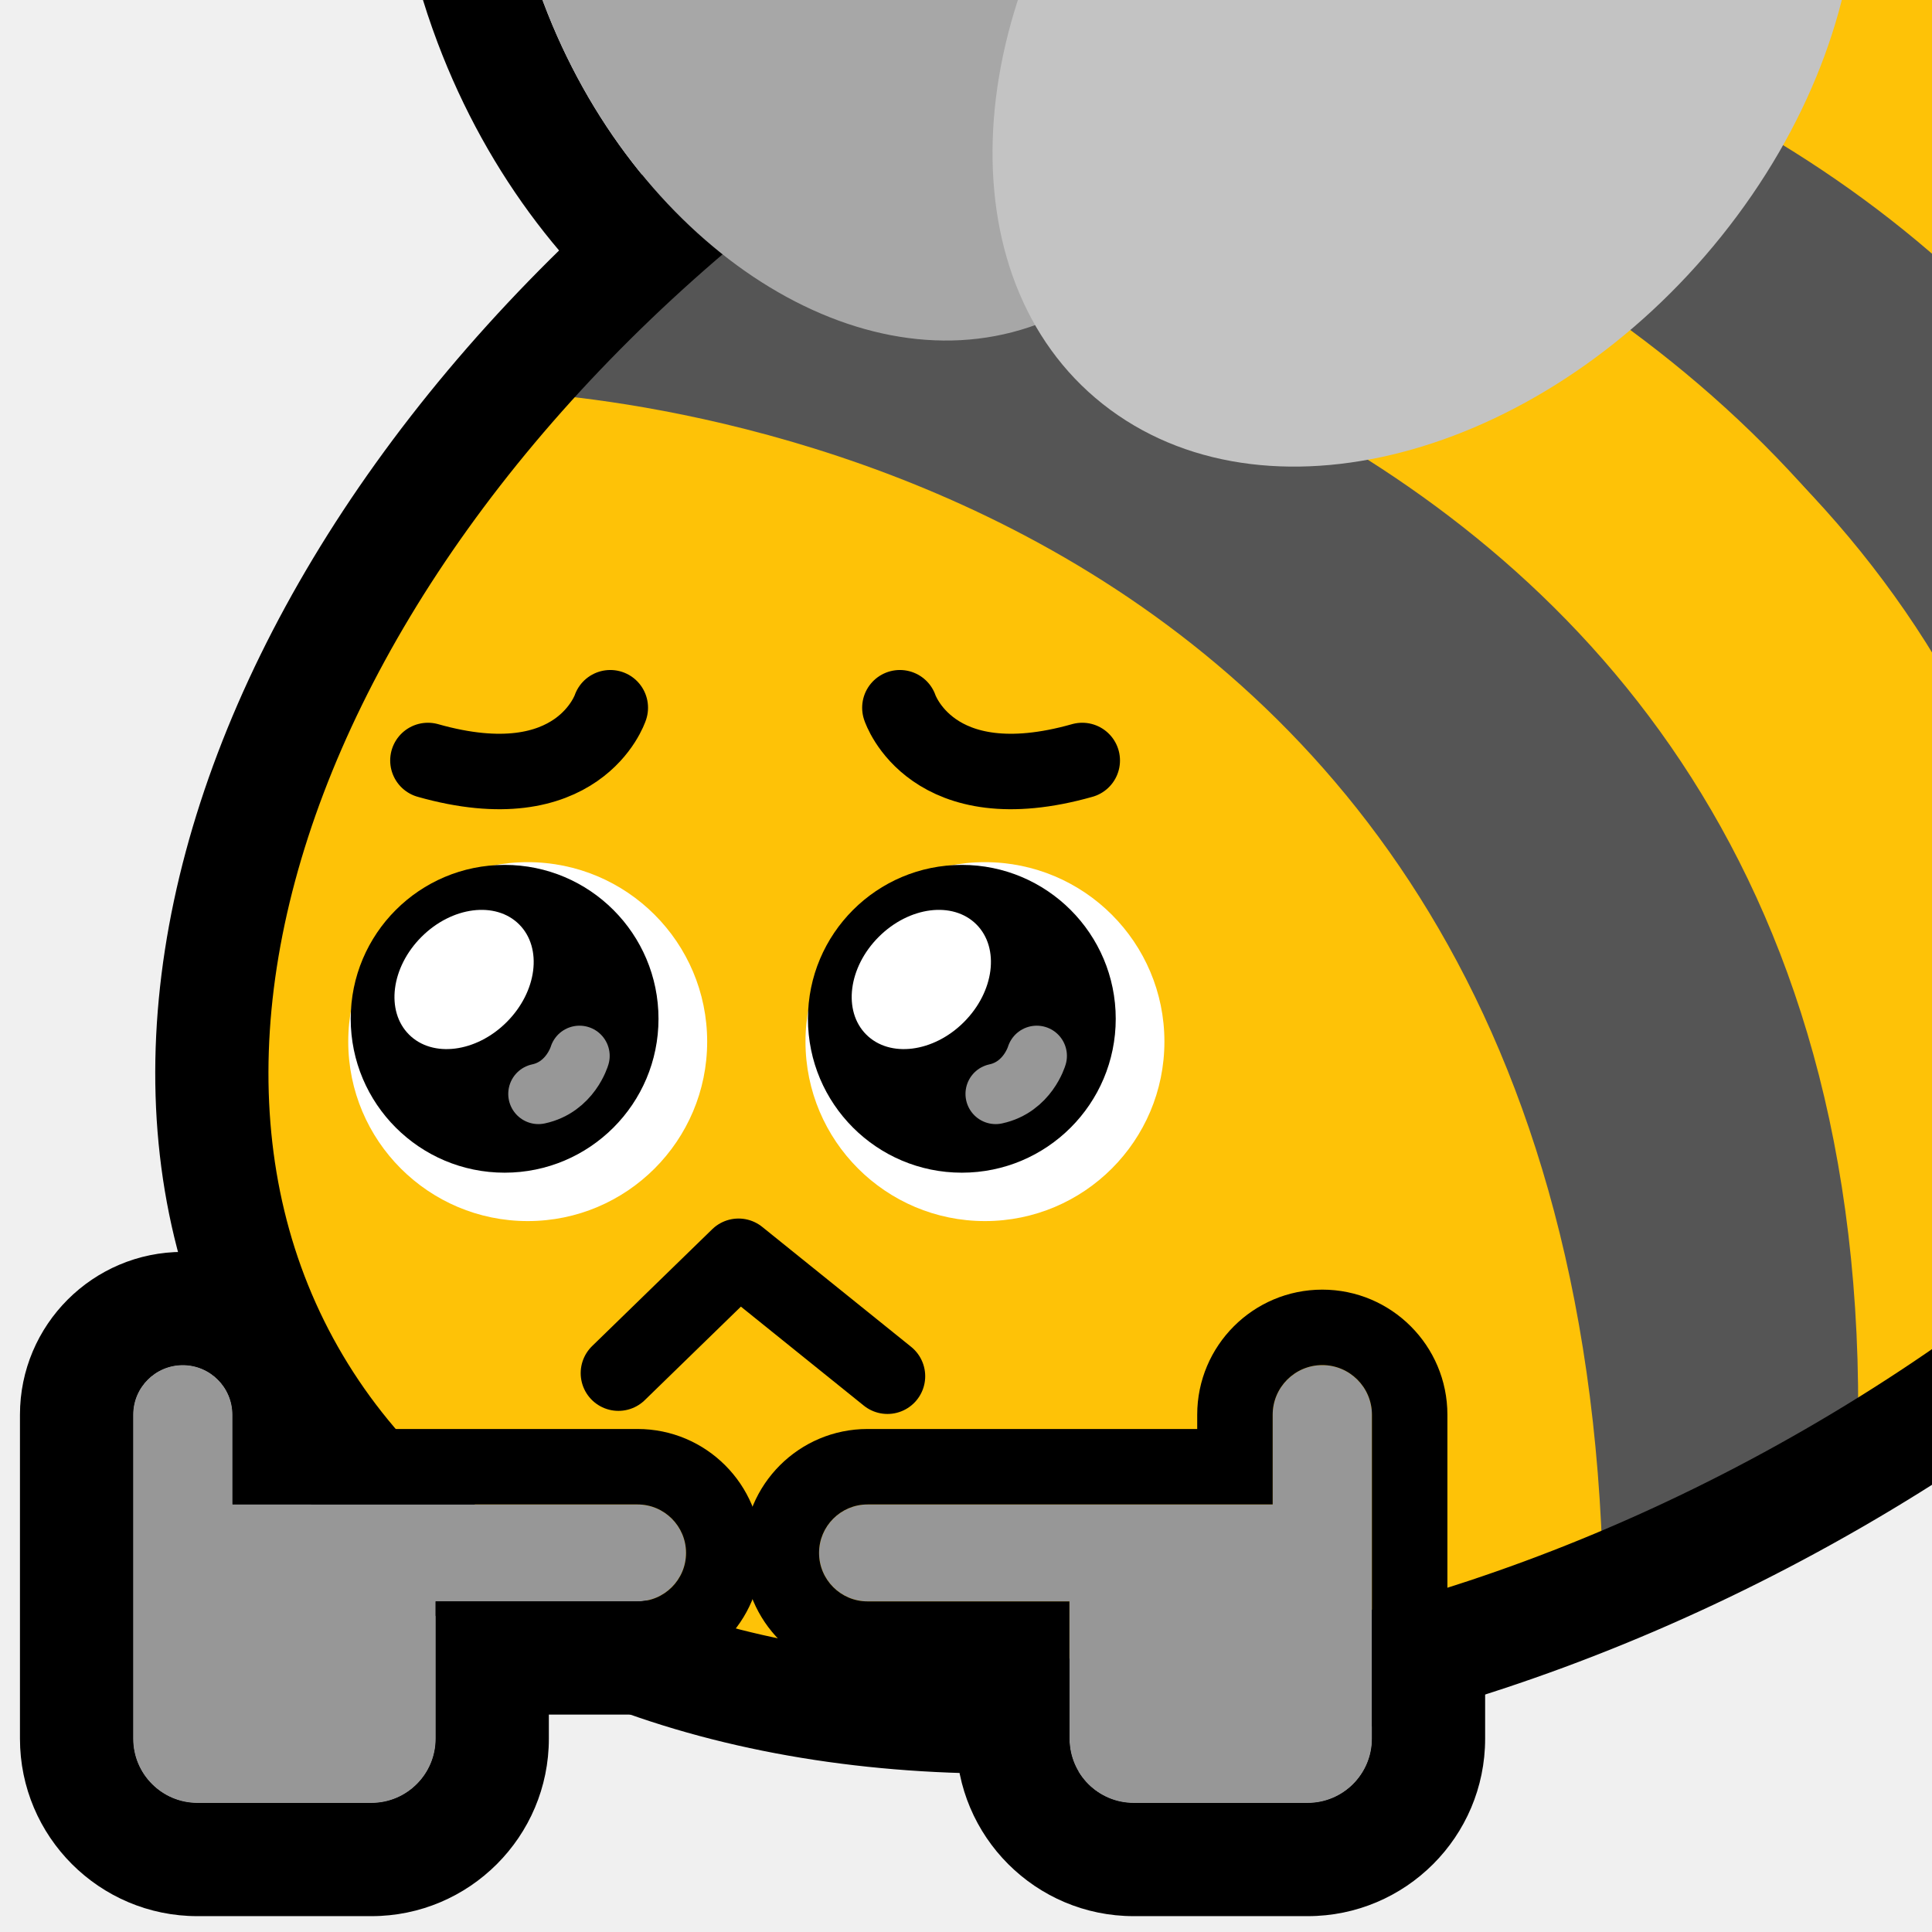
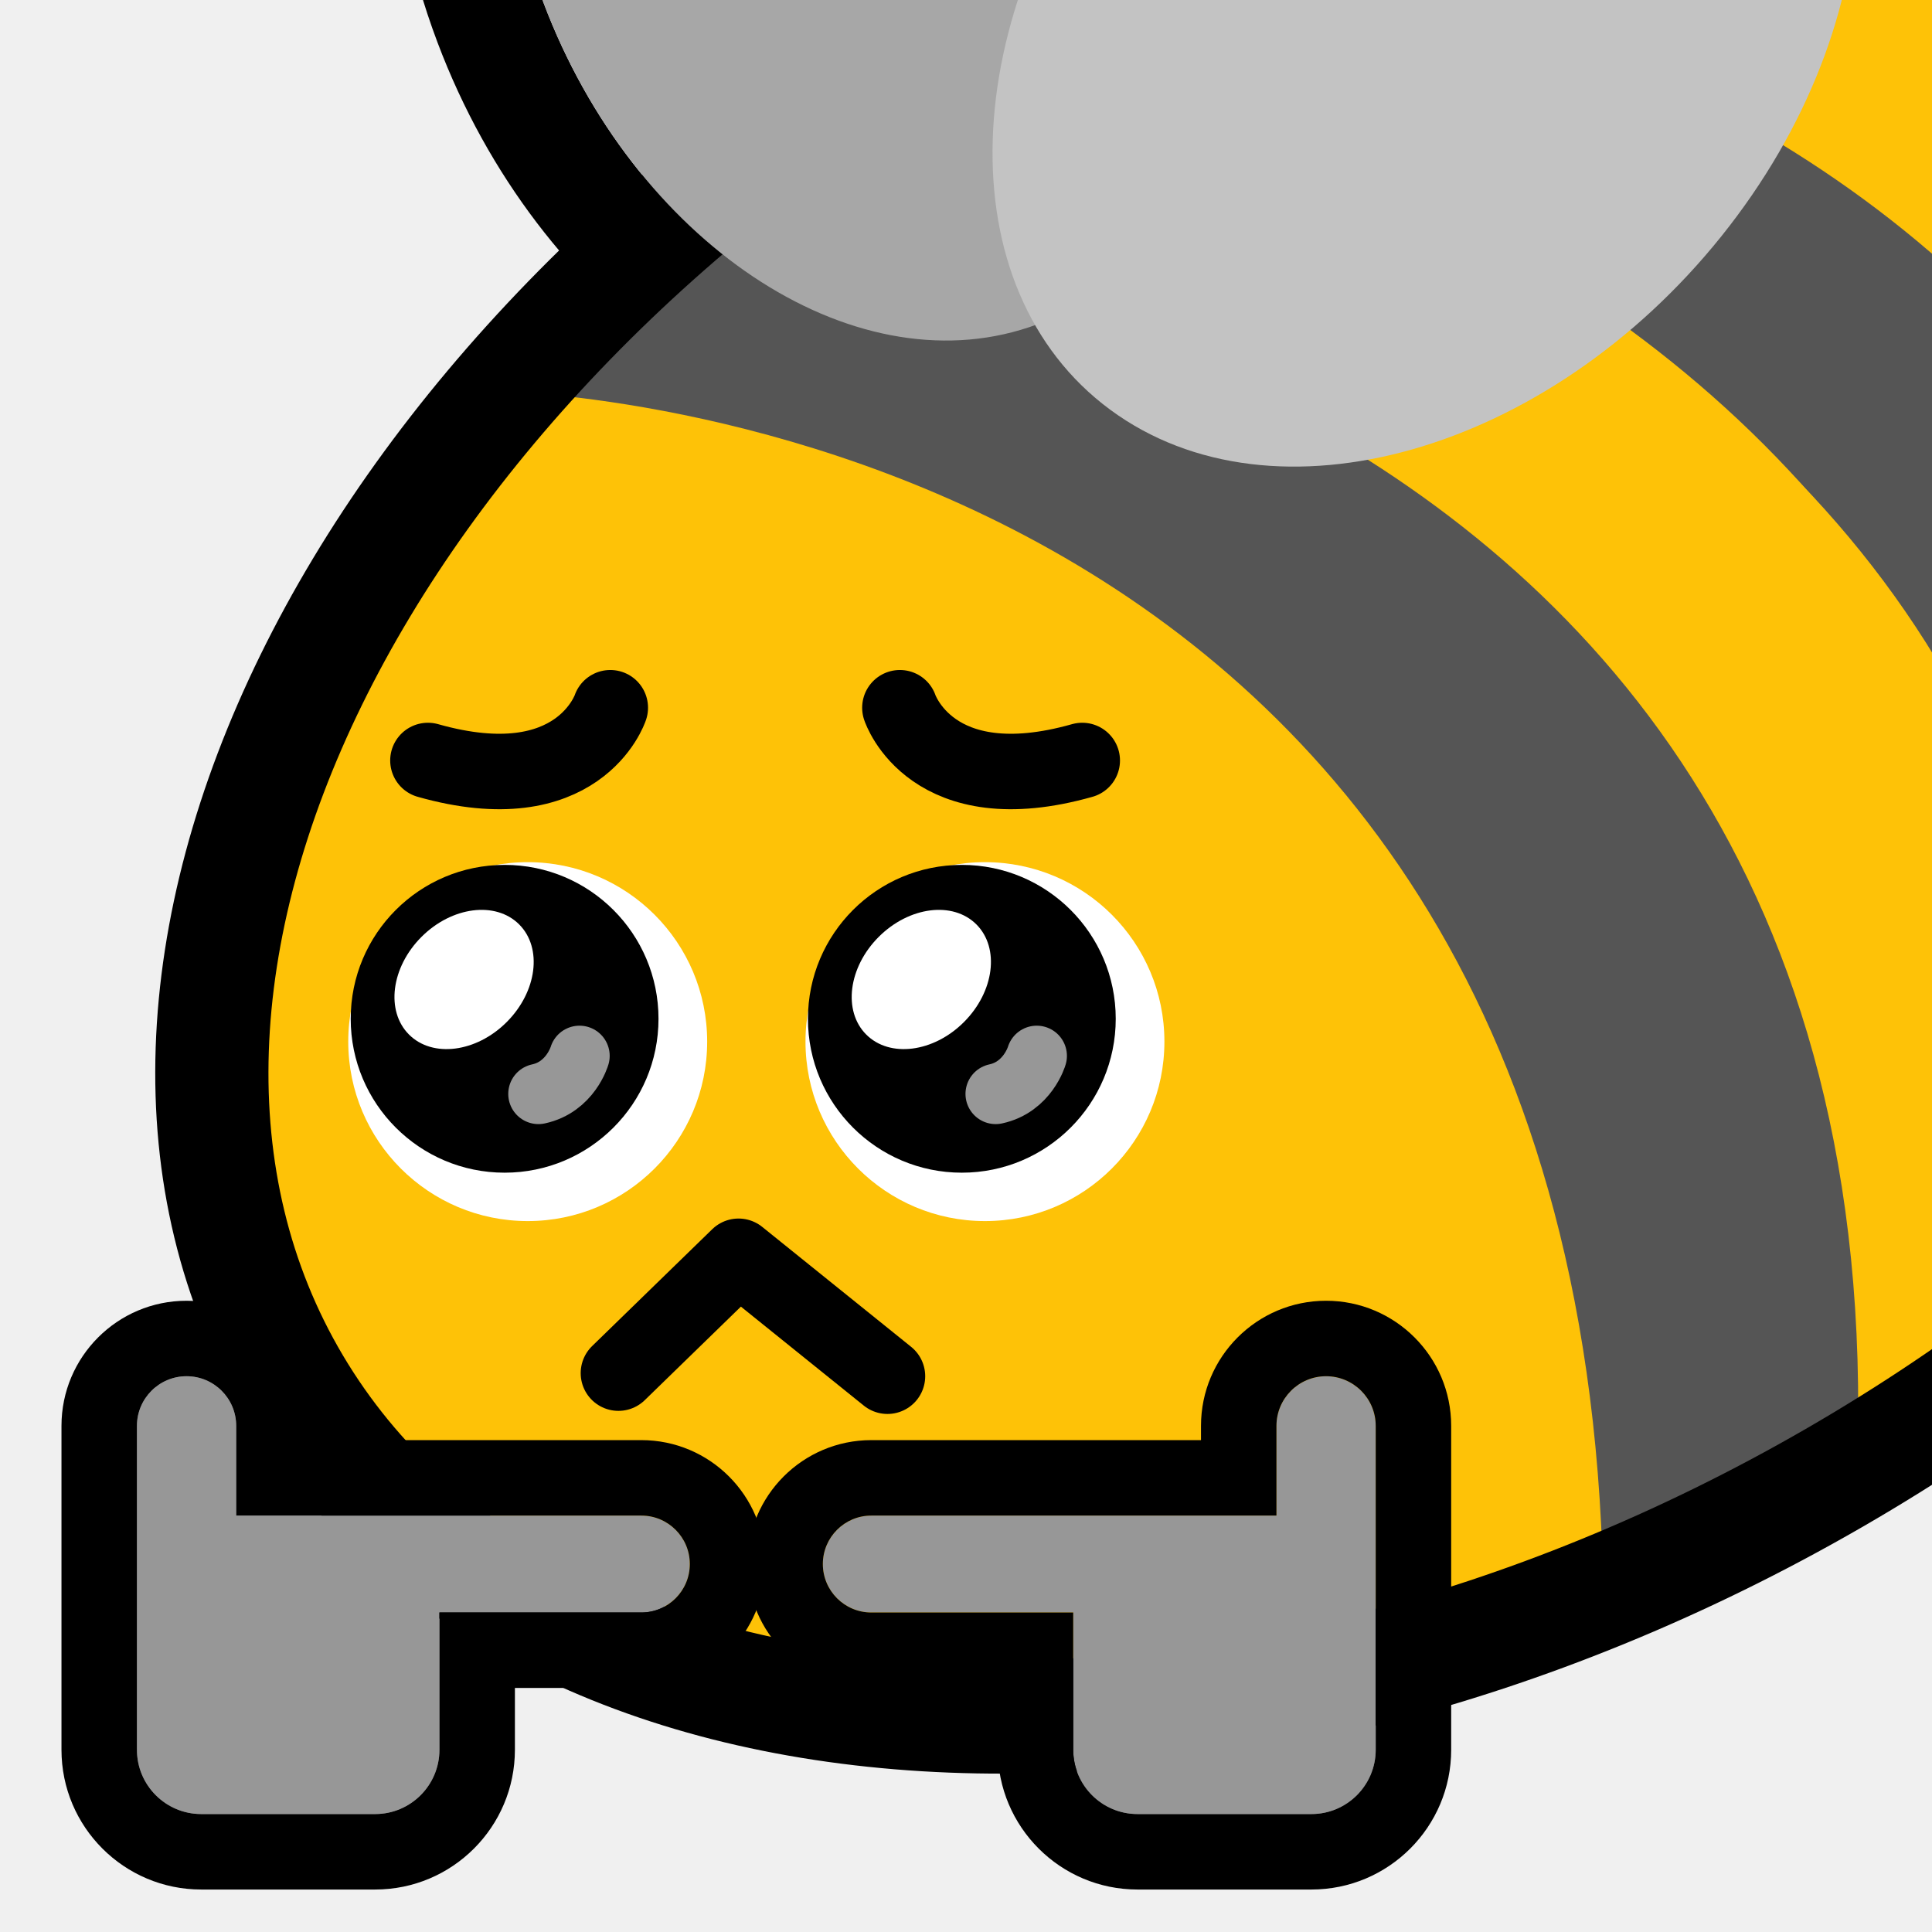
<svg xmlns="http://www.w3.org/2000/svg" width="100%" height="100%" viewBox="0 0 256 256" version="1.1" xml:space="preserve" style="fill-rule:evenodd;clip-rule:evenodd;stroke-linecap:round;stroke-linejoin:round;stroke-miterlimit:1.5;">
  <rect id="blobbee_bottom" x="0" y="0" width="256" height="256" style="fill:none;" />
  <clipPath id="_clip1">
    <rect x="0" y="0" width="256" height="256" />
  </clipPath>
  <g clip-path="url(#_clip1)">
    <path id="Wings-outline" d="M130.856,59.756C103.019,62.47 71.403,41.235 57.982,5.65C42.637,-35.039 58.037,-75.299 88.386,-85.447C112.041,-93.356 140.798,-81.45 159.283,-56.218C186.131,-74.864 218.386,-77.209 239.378,-61.728C266.807,-41.5 268.887,4.414 239.797,40.686C211.162,76.39 165.207,86.274 138.208,66.364C135.509,64.373 133.058,62.162 130.856,59.756ZM137.155,43.08C139.645,47.429 142.961,51.231 147.111,54.291C168.802,70.288 205.09,59.987 228.095,31.302C251.1,2.617 252.167,-33.659 230.475,-49.656C210.553,-64.348 178.317,-56.856 155.368,-33.312C142.407,-61.872 115.433,-78.674 93.143,-71.221C69.559,-63.336 60.093,-31.263 72.017,0.357C83.942,31.976 112.771,51.244 136.356,43.359C136.624,43.269 136.89,43.176 137.155,43.08Z" />
-     <path id="Right-hand-outline" d="M153.86,184.349C155.369,173.913 164.36,165.883 175.212,165.883C187.12,165.883 196.788,175.551 196.788,187.459L196.788,230.383C196.788,243.362 186.25,253.899 173.271,253.899L150.222,253.899C137.243,253.899 126.706,243.362 126.706,230.383L126.706,227.191L114.95,227.191C103.128,227.191 93.529,217.592 93.529,205.77C93.529,193.948 103.128,184.349 114.95,184.349L153.86,184.349ZM181.788,230.383L181.788,187.459C181.788,183.83 178.841,180.883 175.212,180.883C171.583,180.883 168.637,183.83 168.637,187.459L168.637,199.349L114.95,199.349C111.406,199.349 108.529,202.226 108.529,205.77C108.529,209.314 111.406,212.191 114.95,212.191L141.706,212.191L141.706,230.383C141.706,235.083 145.522,238.899 150.222,238.899L173.271,238.899C177.971,238.899 181.788,235.083 181.788,230.383Z" />
-     <path id="Left-hand-outline" d="M45.573,184.349L84.482,184.349C96.305,184.349 105.903,193.948 105.903,205.77C105.903,217.592 96.305,227.191 84.482,227.191C84.482,227.191 72.726,227.191 72.726,227.191L72.726,230.383C72.726,243.362 62.189,253.899 49.21,253.899L26.161,253.899C13.182,253.899 2.645,243.362 2.645,230.383L2.645,187.459C2.645,175.551 12.312,165.883 24.22,165.883C35.072,165.883 44.064,173.913 45.573,184.349ZM17.645,230.383C17.645,235.083 21.461,238.899 26.161,238.899L49.21,238.899C53.91,238.899 57.726,235.083 57.726,230.383L57.726,212.191L84.482,212.191C88.026,212.191 90.903,209.314 90.903,205.77C90.903,202.226 88.026,199.349 84.482,199.349L30.796,199.349L30.796,187.459C30.796,183.83 27.849,180.883 24.22,180.883C20.591,180.883 17.645,183.83 17.645,187.459L17.645,230.383Z" />
    <path id="Body" d="M127.902,1.921C208.729,-44.745 300.137,-39.183 331.897,14.333C363.657,67.85 323.82,149.185 242.993,195.851C162.165,242.517 70.758,236.955 38.998,183.439C7.237,129.922 47.074,48.587 127.902,1.921Z" style="fill:rgb(254,194,7);" />
    <g id="Stripes">
      <path d="M188.793,-16.095C187.039,-14.699 315.054,-20.58 327.076,109.803C391.095,-61.796 189.429,-29.021 188.793,-16.095Z" style="fill:rgb(85,85,85);" />
      <path d="M327.076,111.159C319.401,-14.647 191.893,-17.614 192.59,-21.35L145.073,-3.751C145.073,-3.751 299.034,-6.142 304.518,142.104L323.15,113.42" style="fill:rgb(254,194,7);" />
      <path d="M275.897,172.628L304.252,142.104C298.868,-6.332 141.84,-8.914 141.842,-8.859L116.671,5.99C116.437,6.032 279.066,19.108 275.897,172.628Z" style="fill:rgb(85,85,85);" />
      <path d="M118.8,6.104L91.65,27.286C91.65,27.286 247.73,42.825 246.071,194.336L275.383,174.688C286.256,24.404 117.148,7.374 114.749,9.264" style="fill:rgb(254,194,7);" />
      <path d="M85.819,30.174L65.463,51.814C65.463,51.814 209.143,53.111 212.42,209.36L246.071,194.336C251.812,38.125 90.484,31.835 85.819,30.174Z" style="fill:rgb(85,85,85);" />
    </g>
    <path id="Body-outline" d="M127.902,1.921C208.729,-44.745 300.137,-39.183 331.897,14.333C363.657,67.85 323.82,149.185 242.993,195.851C162.165,242.517 70.758,236.955 38.998,183.439C7.237,129.922 47.074,48.587 127.902,1.921Z" style="fill:none;stroke:black;stroke-width:15px;" />
    <g id="Wings">
      <path id="Back-wing" d="M93.143,-71.221C116.727,-79.107 145.556,-59.838 157.481,-28.219C169.406,3.4 159.94,35.473 136.356,43.359C112.771,51.244 83.942,31.976 72.017,0.357C60.093,-31.263 69.559,-63.336 93.143,-71.221Z" style="fill:rgb(167,167,167);" />
      <path id="Front-wing" d="M230.475,-49.656C252.167,-33.659 251.1,2.617 228.095,31.302C205.09,59.987 168.802,70.288 147.111,54.291C125.419,38.295 126.486,2.019 149.491,-26.666C172.496,-55.351 208.784,-65.652 230.475,-49.656Z" style="fill:rgb(195,195,195);" />
    </g>
    <g id="Face">
      <path id="Mouth" d="M81.944,181.947L97.86,166.462L117.594,182.357" style="fill:none;stroke:black;stroke-width:10px;" />
      <g id="Eyes">
        <g id="Right-eye">
          <circle id="Eye-white" cx="130.511" cy="138.02" r="23.779" style="fill:white;" />
          <circle id="Pupil" cx="127.449" cy="134.995" r="20.392" />
          <path id="Eye-reflection-top" d="M116.435,124.142C120.462,120.114 126.262,119.374 129.377,122.489C132.493,125.605 131.752,131.404 127.724,135.432C123.697,139.46 117.897,140.2 114.782,137.085C111.666,133.969 112.407,128.17 116.435,124.142Z" style="fill:white;" />
          <path id="Eye-reflection-bottom" d="M137.373,139.908C137.373,139.908 136.174,144.044 131.932,144.949" style="fill:none;stroke:rgb(151,151,151);stroke-width:8px;" />
        </g>
        <g id="Left-eye">
          <circle id="Eye-white1" cx="69.924" cy="138.02" r="23.779" style="fill:white;" />
          <circle id="Pupil1" cx="66.863" cy="134.995" r="20.392" />
          <path id="Eye-reflection-top1" d="M55.848,124.142C59.876,120.114 65.675,119.374 68.791,122.489C71.906,125.605 71.166,131.404 67.138,135.432C63.11,139.46 57.311,140.2 54.195,137.085C51.08,133.969 51.82,128.17 55.848,124.142Z" style="fill:white;" />
          <path id="Eye-reflection-bottom1" d="M76.787,139.908C76.787,139.908 75.588,144.044 71.346,144.949" style="fill:none;stroke:rgb(151,151,151);stroke-width:8px;" />
        </g>
      </g>
      <g id="Eyebrows">
        <path id="Right-eyebrow" d="M119.24,93.778C119.24,93.778 123.395,106.434 143.404,100.768" style="fill:none;stroke:black;stroke-width:10px;" />
        <path id="Left-eyebrow" d="M80.867,93.778C80.867,93.778 76.712,106.434 56.702,100.768" style="fill:none;stroke:black;stroke-width:10px;" />
      </g>
    </g>
-     <path id="Right-hand" d="M181.788,230.383L181.788,187.459C181.788,183.83 178.841,180.883 175.212,180.883C171.583,180.883 168.637,183.83 168.637,187.459L168.637,199.349L114.95,199.349C111.406,199.349 108.529,202.226 108.529,205.77C108.529,209.314 111.406,212.191 114.95,212.191L141.706,212.191L141.706,230.383C141.706,235.083 145.522,238.899 150.222,238.899L173.271,238.899C177.971,238.899 181.788,235.083 181.788,230.383Z" style="fill:rgb(151,151,151);" />
-     <path d="M191.788,230.383C191.788,240.602 183.491,248.899 173.271,248.899L150.222,248.899C140.003,248.899 131.706,240.602 131.706,230.383L131.706,222.191L114.95,222.191C105.887,222.191 98.529,214.833 98.529,205.77C98.529,196.707 105.887,189.349 114.95,189.349L158.637,189.349L158.637,187.459C158.637,178.31 166.064,170.883 175.212,170.883C184.36,170.883 191.788,178.31 191.788,187.459L191.788,230.383ZM181.788,230.383L181.788,187.459C181.788,183.83 178.841,180.883 175.212,180.883C171.583,180.883 168.637,183.83 168.637,187.459L168.637,199.349L114.95,199.349C111.406,199.349 108.529,202.226 108.529,205.77C108.529,209.314 111.406,212.191 114.95,212.191L141.706,212.191L141.706,230.383C141.706,235.083 145.522,238.899 150.222,238.899L173.271,238.899C177.971,238.899 181.788,235.083 181.788,230.383Z" />
-     <path id="Left-hand" d="M17.645,230.383L17.645,187.459C17.645,183.83 20.591,180.883 24.22,180.883C27.849,180.883 30.796,183.83 30.796,187.459L30.796,199.349L84.482,199.349C88.026,199.349 90.903,202.226 90.903,205.77C90.903,209.314 88.026,212.191 84.482,212.191L57.726,212.191L57.726,230.383C57.726,235.083 53.91,238.899 49.21,238.899L26.161,238.899C21.461,238.899 17.645,235.083 17.645,230.383Z" style="fill:rgb(151,151,151);" />
-     <path d="M7.645,230.383L7.645,187.459C7.645,178.31 15.072,170.883 24.22,170.883C33.368,170.883 40.796,178.31 40.796,187.459L40.796,189.349L84.482,189.349C93.545,189.349 100.903,196.707 100.903,205.77C100.903,214.833 93.545,222.191 84.482,222.191L67.726,222.191L67.726,230.383C67.726,240.602 59.429,248.899 49.21,248.899L26.161,248.899C15.942,248.899 7.645,240.602 7.645,230.383ZM17.645,230.383C17.645,235.083 21.461,238.899 26.161,238.899L49.21,238.899C53.91,238.899 57.726,235.083 57.726,230.383L57.726,212.191L84.482,212.191C88.026,212.191 90.903,209.314 90.903,205.77C90.903,202.226 88.026,199.349 84.482,199.349L30.796,199.349L30.796,187.459C30.796,183.83 27.849,180.883 24.22,180.883C20.591,180.883 17.645,183.83 17.645,187.459L17.645,230.383Z" />
+     <path id="Right-hand" d="M182.289,231.856L182.289,188.932C182.289,185.303 179.342,182.357 175.713,182.357C172.084,182.357 169.138,185.303 169.138,188.932L169.138,200.823L115.451,200.823C111.908,200.823 109.031,203.7 109.031,207.243C109.031,210.787 111.908,213.664 115.451,213.664L142.207,213.664L142.207,231.856C142.207,236.556 146.023,240.372 150.724,240.372L173.772,240.372C178.473,240.372 182.289,236.556 182.289,231.856Z" style="fill:rgb(151,151,151);" />
+     <path d="M192.289,231.856C192.289,242.075 183.992,250.372 173.772,250.372L150.724,250.372C140.504,250.372 132.207,242.075 132.207,231.856L132.207,223.664L115.451,223.664C106.389,223.664 99.031,216.306 99.031,207.243C99.031,198.181 106.389,190.823 115.451,190.823L159.138,190.823L159.138,188.932C159.138,179.784 166.565,172.357 175.713,172.357C184.862,172.357 192.289,179.784 192.289,188.932L192.289,231.856ZM182.289,231.856L182.289,188.932C182.289,185.303 179.342,182.357 175.713,182.357C172.084,182.357 169.138,185.303 169.138,188.932L169.138,200.823L115.451,200.823C111.908,200.823 109.031,203.7 109.031,207.243C109.031,210.787 111.908,213.664 115.451,213.664L142.207,213.664L142.207,231.856C142.207,236.556 146.023,240.372 150.724,240.372L173.772,240.372C178.473,240.372 182.289,236.556 182.289,231.856Z" />
+     <path id="Left-hand" d="M18.146,231.856L18.146,188.932C18.146,185.303 21.092,182.357 24.721,182.357C28.351,182.357 31.297,185.303 31.297,188.932L31.297,200.823L84.983,200.823C88.527,200.823 91.404,203.7 91.404,207.243C91.404,210.787 88.527,213.664 84.983,213.664L58.228,213.664L58.228,231.856C58.228,236.556 54.412,240.372 49.711,240.372L26.663,240.372C21.962,240.372 18.146,236.556 18.146,231.856Z" style="fill:rgb(151,151,151);" />
+     <path d="M8.146,231.856L8.146,188.932C8.146,179.784 15.573,172.357 24.721,172.357C33.87,172.357 41.297,179.784 41.297,188.932L41.297,190.823L84.983,190.823C94.046,190.823 101.404,198.181 101.404,207.243C101.404,216.306 94.046,223.664 84.983,223.664L68.228,223.664L68.228,231.856C68.228,242.075 59.931,250.372 49.711,250.372L26.663,250.372C16.443,250.372 8.146,242.075 8.146,231.856ZM18.146,231.856C18.146,236.556 21.962,240.372 26.663,240.372L49.711,240.372C54.412,240.372 58.228,236.556 58.228,231.856L58.228,213.664L84.983,213.664C88.527,213.664 91.404,210.787 91.404,207.243C91.404,203.7 88.527,200.823 84.983,200.823L31.297,200.823L31.297,188.932C31.297,185.303 28.351,182.357 24.721,182.357C21.092,182.357 18.146,185.303 18.146,188.932L18.146,231.856Z" />
  </g>
</svg>
